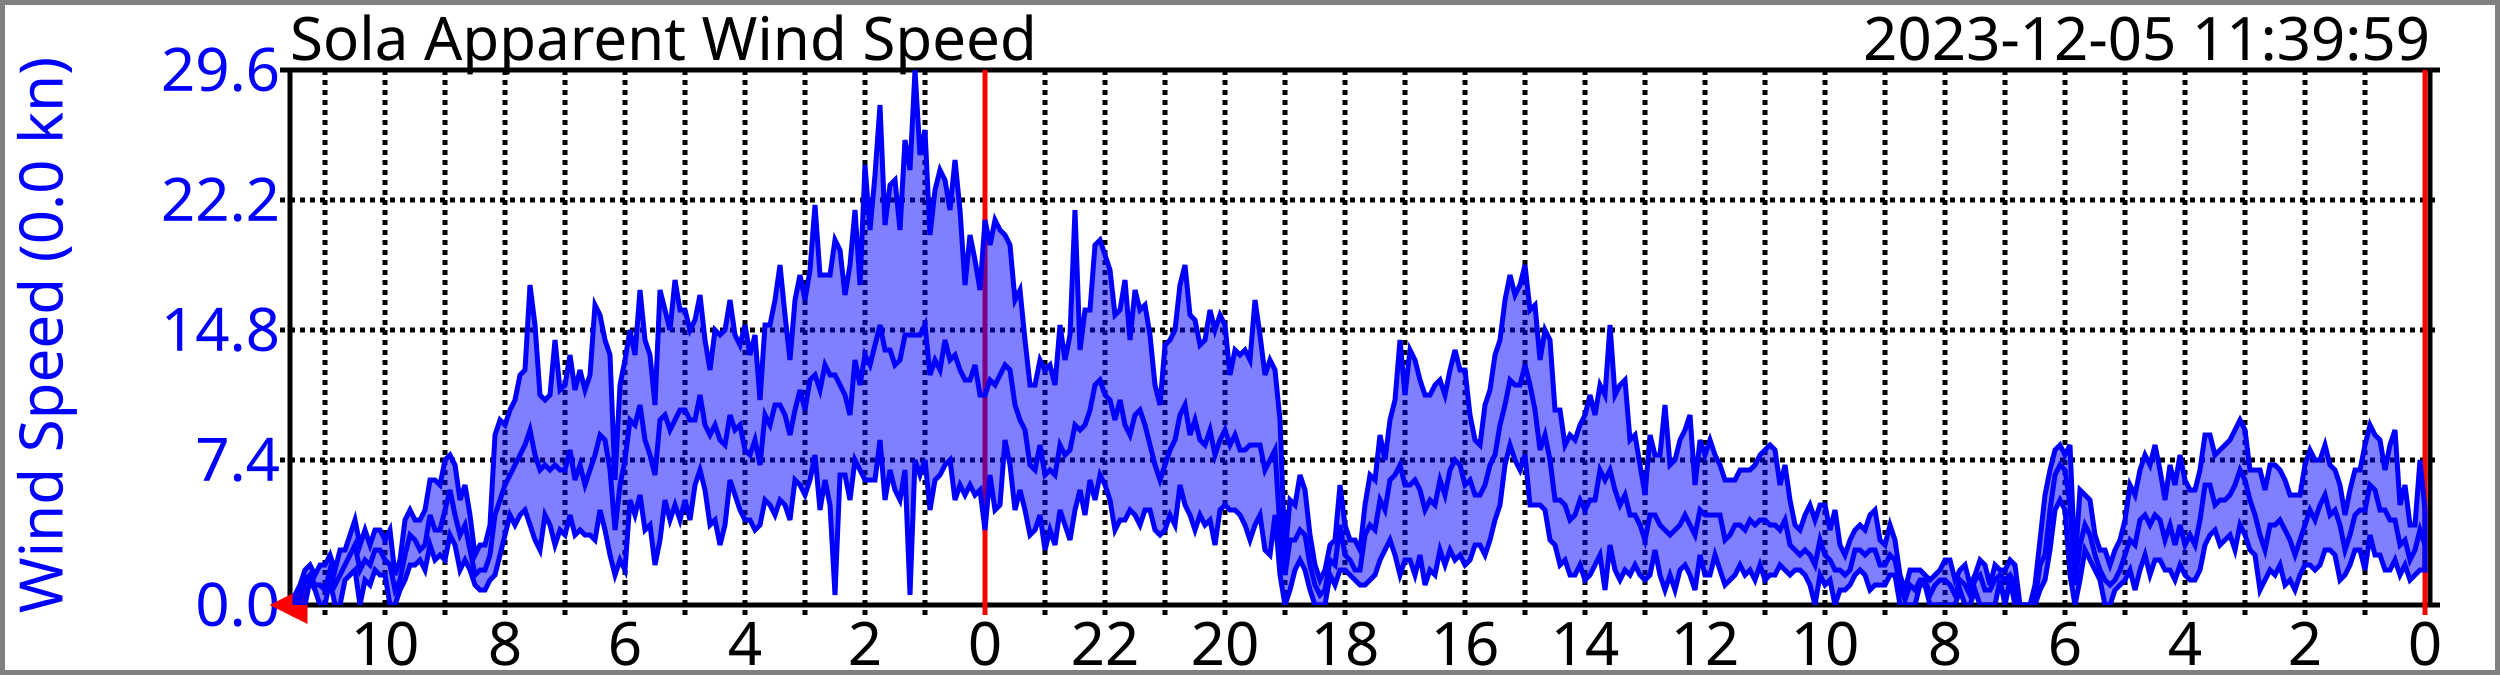
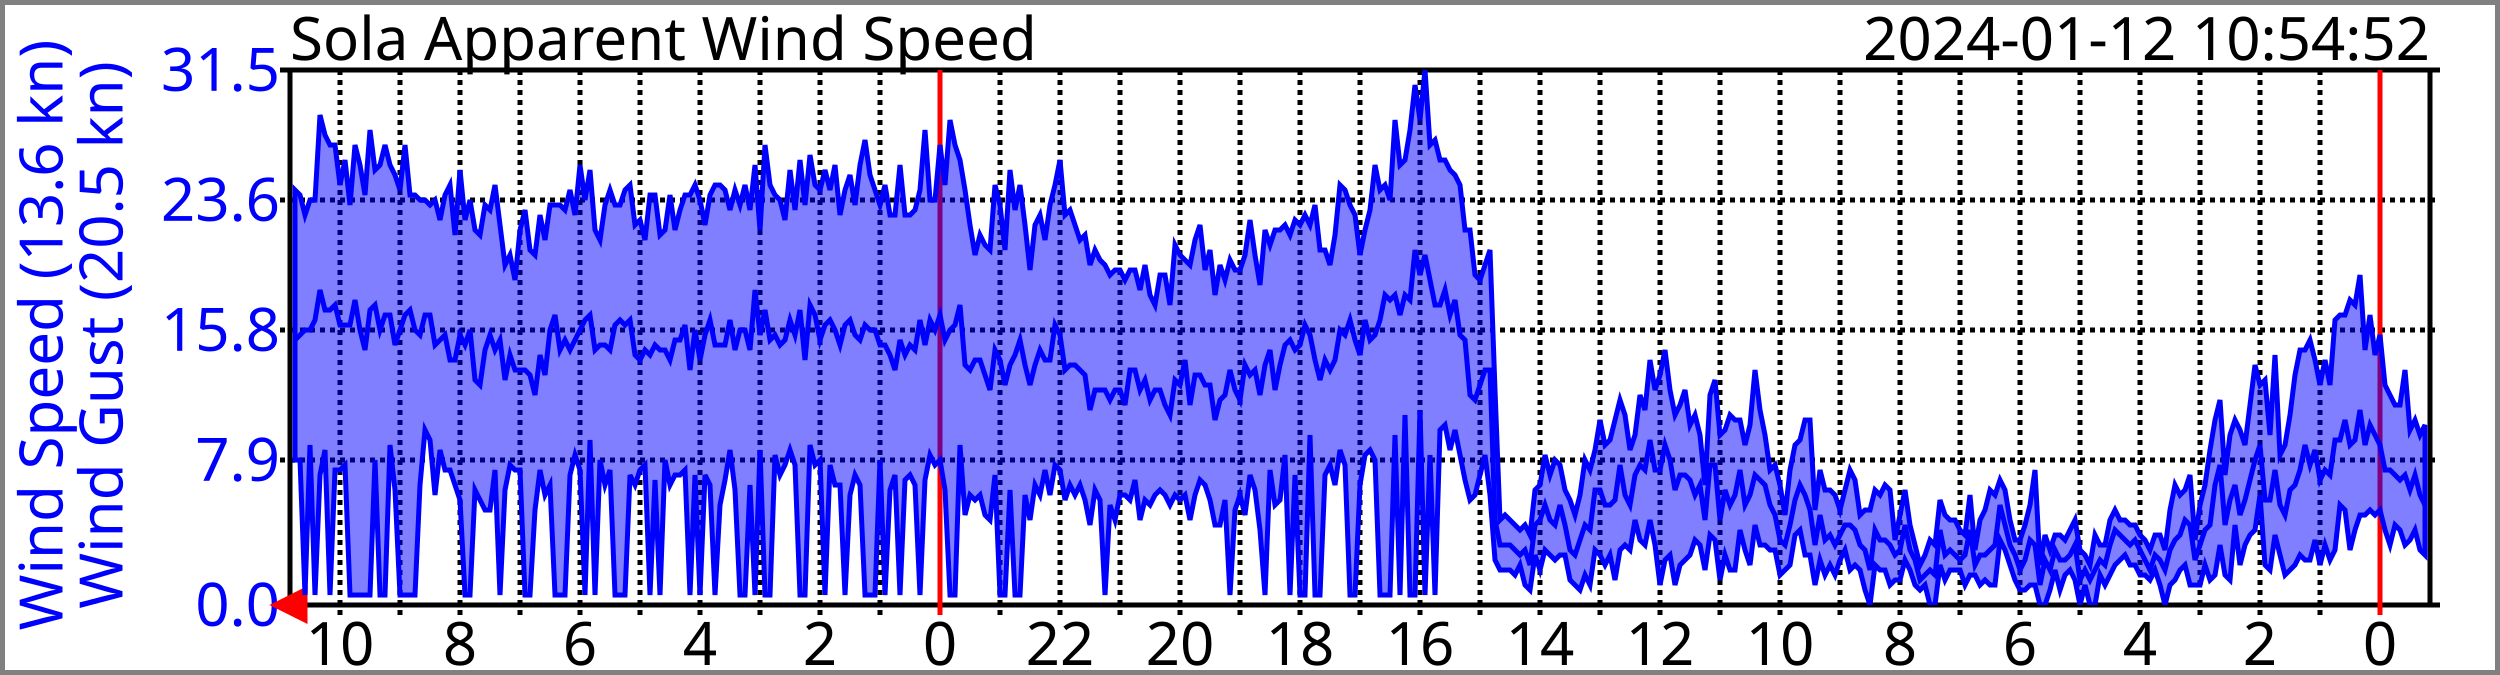
<svg xmlns="http://www.w3.org/2000/svg" width="500" height="135">
  <clipPath id="GraphRegion">
    <polygon points="58,14 486,14 486,121 58,121" />
  </clipPath>
  <style>
		text { font-family: sans-serif; font-size: 12px; fill: black; }
		line { stroke: black; }
		polygon { fill-opacity: 0.5; }
	</style>
  <rect style="fill-opacity:0;stroke:grey;stroke-width:2" width="500" height="135" />
  <text x="58" y="12">Sola Apparent Wind Speed</text>
-   <text style="text-anchor:end" x="486" y="12">2023-12-05 11:39:59</text>
-   <text style="fill:blue;text-anchor:middle" x="12" y="50%" transform="rotate(270 12,67)">Wind Speed (0.0 kn)</text>
+   <text style="text-anchor:end" x="486" y="12">2024-01-12 10:54:52</text>
+   <text style="fill:blue;text-anchor:middle" x="12" y="50%" transform="rotate(270 12,67)">Wind Speed (13.6 kn)</text>
+   <text style="fill:blue;text-anchor:middle" x="24" y="50%" transform="rotate(270 24,67)">Wind Gust (20.5 kn)</text>
  <line x1="56" y1="14" x2="488" y2="14" />
-   <text style="fill:blue;text-anchor:end;dominant-baseline:middle" x="56" y="14">29.6</text>
+   <text style="fill:blue;text-anchor:end;dominant-baseline:middle" x="56" y="14">31.5</text>
  <line x1="56" y1="121" x2="488" y2="121" />
  <text style="fill:blue;text-anchor:end;dominant-baseline:middle" x="56" y="121">0.0</text>
  <line x1="58" y1="14" x2="58" y2="121" />
  <line x1="486" y1="14" x2="486" y2="121" />
  <line style="stroke-dasharray:1" x1="56" y1="40" x2="488" y2="40" />
-   <text style="fill:blue;text-anchor:end;dominant-baseline:middle" x="56" y="40">22.2</text>
+   <text style="fill:blue;text-anchor:end;dominant-baseline:middle" x="56" y="40">23.6</text>
  <line style="stroke-dasharray:1" x1="56" y1="66" x2="488" y2="66" />
-   <text style="fill:blue;text-anchor:end;dominant-baseline:middle" x="56" y="66">14.8</text>
+   <text style="fill:blue;text-anchor:end;dominant-baseline:middle" x="56" y="66">15.8</text>
  <line style="stroke-dasharray:1" x1="56" y1="92" x2="488" y2="92" />
-   <text style="fill:blue;text-anchor:end;dominant-baseline:middle" x="56" y="92">7.4</text>
-   <line style="stroke-dasharray:1" x1="65" y1="14" x2="65" y2="123" />
-   <line style="stroke-dasharray:1" x1="77" y1="14" x2="77" y2="123" />
-   <text style="text-anchor:middle" x="77" y="133">10</text>
-   <line style="stroke-dasharray:1" x1="89" y1="14" x2="89" y2="123" />
-   <line style="stroke-dasharray:1" x1="101" y1="14" x2="101" y2="123" />
-   <text style="text-anchor:middle" x="101" y="133">8</text>
-   <line style="stroke-dasharray:1" x1="113" y1="14" x2="113" y2="123" />
-   <line style="stroke-dasharray:1" x1="125" y1="14" x2="125" y2="123" />
-   <text style="text-anchor:middle" x="125" y="133">6</text>
-   <line style="stroke-dasharray:1" x1="137" y1="14" x2="137" y2="123" />
-   <line style="stroke-dasharray:1" x1="149" y1="14" x2="149" y2="123" />
-   <text style="text-anchor:middle" x="149" y="133">4</text>
-   <line style="stroke-dasharray:1" x1="161" y1="14" x2="161" y2="123" />
-   <line style="stroke-dasharray:1" x1="173" y1="14" x2="173" y2="123" />
-   <text style="text-anchor:middle" x="173" y="133">2</text>
-   <line style="stroke-dasharray:1" x1="185" y1="14" x2="185" y2="123" />
-   <line style="stroke:red" x1="197" y1="14" x2="197" y2="123" />
-   <text style="text-anchor:middle" x="197" y="133">0</text>
-   <line style="stroke-dasharray:1" x1="209" y1="14" x2="209" y2="123" />
-   <line style="stroke-dasharray:1" x1="221" y1="14" x2="221" y2="123" />
-   <text style="text-anchor:middle" x="221" y="133">22</text>
-   <line style="stroke-dasharray:1" x1="233" y1="14" x2="233" y2="123" />
-   <line style="stroke-dasharray:1" x1="245" y1="14" x2="245" y2="123" />
-   <text style="text-anchor:middle" x="245" y="133">20</text>
-   <line style="stroke-dasharray:1" x1="257" y1="14" x2="257" y2="123" />
-   <line style="stroke-dasharray:1" x1="269" y1="14" x2="269" y2="123" />
-   <text style="text-anchor:middle" x="269" y="133">18</text>
-   <line style="stroke-dasharray:1" x1="281" y1="14" x2="281" y2="123" />
-   <line style="stroke-dasharray:1" x1="293" y1="14" x2="293" y2="123" />
-   <text style="text-anchor:middle" x="293" y="133">16</text>
-   <line style="stroke-dasharray:1" x1="305" y1="14" x2="305" y2="123" />
-   <line style="stroke-dasharray:1" x1="317" y1="14" x2="317" y2="123" />
-   <text style="text-anchor:middle" x="317" y="133">14</text>
-   <line style="stroke-dasharray:1" x1="329" y1="14" x2="329" y2="123" />
-   <line style="stroke-dasharray:1" x1="341" y1="14" x2="341" y2="123" />
-   <text style="text-anchor:middle" x="341" y="133">12</text>
-   <line style="stroke-dasharray:1" x1="353" y1="14" x2="353" y2="123" />
-   <line style="stroke-dasharray:1" x1="365" y1="14" x2="365" y2="123" />
-   <text style="text-anchor:middle" x="365" y="133">10</text>
-   <line style="stroke-dasharray:1" x1="377" y1="14" x2="377" y2="123" />
-   <line style="stroke-dasharray:1" x1="389" y1="14" x2="389" y2="123" />
-   <text style="text-anchor:middle" x="389" y="133">8</text>
-   <line style="stroke-dasharray:1" x1="401" y1="14" x2="401" y2="123" />
-   <line style="stroke-dasharray:1" x1="413" y1="14" x2="413" y2="123" />
-   <text style="text-anchor:middle" x="413" y="133">6</text>
-   <line style="stroke-dasharray:1" x1="425" y1="14" x2="425" y2="123" />
-   <line style="stroke-dasharray:1" x1="437" y1="14" x2="437" y2="123" />
-   <text style="text-anchor:middle" x="437" y="133">4</text>
-   <line style="stroke-dasharray:1" x1="449" y1="14" x2="449" y2="123" />
-   <line style="stroke-dasharray:1" x1="461" y1="14" x2="461" y2="123" />
-   <text style="text-anchor:middle" x="461" y="133">2</text>
-   <line style="stroke-dasharray:1" x1="473" y1="14" x2="473" y2="123" />
-   <line style="stroke:red" x1="485" y1="14" x2="485" y2="123" />
-   <text style="text-anchor:middle" x="485" y="133">0</text>
+   <text style="fill:blue;text-anchor:end;dominant-baseline:middle" x="56" y="92">7.9</text>
+   <line style="stroke-dasharray:1" x1="68" y1="14" x2="68" y2="123" />
+   <text style="text-anchor:middle" x="68" y="133">10</text>
+   <line style="stroke-dasharray:1" x1="80" y1="14" x2="80" y2="123" />
+   <line style="stroke-dasharray:1" x1="92" y1="14" x2="92" y2="123" />
+   <text style="text-anchor:middle" x="92" y="133">8</text>
+   <line style="stroke-dasharray:1" x1="104" y1="14" x2="104" y2="123" />
+   <line style="stroke-dasharray:1" x1="116" y1="14" x2="116" y2="123" />
+   <text style="text-anchor:middle" x="116" y="133">6</text>
+   <line style="stroke-dasharray:1" x1="128" y1="14" x2="128" y2="123" />
+   <line style="stroke-dasharray:1" x1="140" y1="14" x2="140" y2="123" />
+   <text style="text-anchor:middle" x="140" y="133">4</text>
+   <line style="stroke-dasharray:1" x1="152" y1="14" x2="152" y2="123" />
+   <line style="stroke-dasharray:1" x1="164" y1="14" x2="164" y2="123" />
+   <text style="text-anchor:middle" x="164" y="133">2</text>
+   <line style="stroke-dasharray:1" x1="176" y1="14" x2="176" y2="123" />
+   <line style="stroke:red" x1="188" y1="14" x2="188" y2="123" />
+   <text style="text-anchor:middle" x="188" y="133">0</text>
+   <line style="stroke-dasharray:1" x1="200" y1="14" x2="200" y2="123" />
+   <line style="stroke-dasharray:1" x1="212" y1="14" x2="212" y2="123" />
+   <text style="text-anchor:middle" x="212" y="133">22</text>
+   <line style="stroke-dasharray:1" x1="224" y1="14" x2="224" y2="123" />
+   <line style="stroke-dasharray:1" x1="236" y1="14" x2="236" y2="123" />
+   <text style="text-anchor:middle" x="236" y="133">20</text>
+   <line style="stroke-dasharray:1" x1="248" y1="14" x2="248" y2="123" />
+   <line style="stroke-dasharray:1" x1="260" y1="14" x2="260" y2="123" />
+   <text style="text-anchor:middle" x="260" y="133">18</text>
+   <line style="stroke-dasharray:1" x1="272" y1="14" x2="272" y2="123" />
+   <line style="stroke-dasharray:1" x1="284" y1="14" x2="284" y2="123" />
+   <text style="text-anchor:middle" x="284" y="133">16</text>
+   <line style="stroke-dasharray:1" x1="296" y1="14" x2="296" y2="123" />
+   <line style="stroke-dasharray:1" x1="308" y1="14" x2="308" y2="123" />
+   <text style="text-anchor:middle" x="308" y="133">14</text>
+   <line style="stroke-dasharray:1" x1="320" y1="14" x2="320" y2="123" />
+   <line style="stroke-dasharray:1" x1="332" y1="14" x2="332" y2="123" />
+   <text style="text-anchor:middle" x="332" y="133">12</text>
+   <line style="stroke-dasharray:1" x1="344" y1="14" x2="344" y2="123" />
+   <line style="stroke-dasharray:1" x1="356" y1="14" x2="356" y2="123" />
+   <text style="text-anchor:middle" x="356" y="133">10</text>
+   <line style="stroke-dasharray:1" x1="368" y1="14" x2="368" y2="123" />
+   <line style="stroke-dasharray:1" x1="380" y1="14" x2="380" y2="123" />
+   <text style="text-anchor:middle" x="380" y="133">8</text>
+   <line style="stroke-dasharray:1" x1="392" y1="14" x2="392" y2="123" />
+   <line style="stroke-dasharray:1" x1="404" y1="14" x2="404" y2="123" />
+   <text style="text-anchor:middle" x="404" y="133">6</text>
+   <line style="stroke-dasharray:1" x1="416" y1="14" x2="416" y2="123" />
+   <line style="stroke-dasharray:1" x1="428" y1="14" x2="428" y2="123" />
+   <text style="text-anchor:middle" x="428" y="133">4</text>
+   <line style="stroke-dasharray:1" x1="440" y1="14" x2="440" y2="123" />
+   <line style="stroke-dasharray:1" x1="452" y1="14" x2="452" y2="123" />
+   <text style="text-anchor:middle" x="452" y="133">2</text>
+   <line style="stroke-dasharray:1" x1="464" y1="14" x2="464" y2="123" />
+   <line style="stroke:red" x1="476" y1="14" x2="476" y2="123" />
+   <text style="text-anchor:middle" x="476" y="133">0</text>
  <polygon style="fill:red;stroke:red;fill-opacity:1;" points="55,121 61,118 61,124" />
-   <polygon style="fill:blue;stroke:blue;clip-path:url(#GraphRegion)" points="59,119 60,117 61,114 62,113 63,115 64,113 65,113 66,111 67,114 68,110 69,110 70,107 71,104 72,109 73,106 74,109 75,106 76,106 77,108 78,106 79,115 80,112 81,104 82,102 83,104 84,104 85,102 86,96 87,96 88,97 89,92 90,91 91,93 92,100 93,97 94,103 95,111 96,109 97,109 98,105 99,87 100,84 101,85 102,82 103,80 104,75 105,74 106,57 107,65 108,79 109,80 110,79 111,68 112,78 113,77 114,71 115,78 116,74 117,78 118,75 119,61 120,63 121,68 122,71 123,96 124,77 125,72 126,66 127,71 128,58 129,68 130,71 131,81 132,58 133,62 134,66 135,56 136,62 137,62 138,66 139,64 140,59 141,68 142,74 143,66 144,67 145,66 146,60 147,67 148,69 149,65 150,71 151,67 152,80 153,65 154,65 155,60 156,53 157,63 158,72 159,60 160,55 161,60 162,54 163,41 164,55 165,55 166,55 167,48 168,50 169,59 170,53 171,42 172,57 173,33 174,46 175,35 176,21 177,45 178,37 179,36 180,46 181,28 182,34 183,14 184,31 185,26 186,47 187,38 188,34 189,36 190,42 191,32 192,42 193,57 194,47 195,52 196,58 197,44 198,49 199,44 200,46 201,47 202,49 203,60 204,58 205,68 206,77 207,77 208,72 209,74 210,73 211,77 212,65 213,72 214,67 215,42 216,70 217,62 218,62 219,49 220,48 221,51 222,54 223,63 224,62 225,56 226,68 227,58 228,62 229,61 230,67 231,77 232,81 233,69 234,68 235,66 236,57 237,53 238,63 239,64 240,69 241,68 242,62 243,66 244,63 245,65 246,75 247,70 248,71 249,70 250,72 251,60 252,67 253,75 254,72 255,74 256,84 257,111 258,100 259,101 260,95 261,98 262,107 263,113 264,116 265,114 266,109 267,108 268,97 269,105 270,108 271,108 272,110 273,101 274,95 275,96 276,87 277,92 278,84 279,80 280,68 281,79 282,70 283,72 284,76 285,79 286,79 287,77 288,76 289,79 290,74 291,70 292,74 293,74 294,83 295,88 296,89 297,81 298,78 299,71 300,68 301,60 302,55 303,59 304,57 305,53 306,62 307,61 308,72 309,66 310,68 311,82 312,82 313,89 314,87 315,88 316,85 317,83 318,79 319,83 320,77 321,79 322,65 323,79 324,77 325,76 326,88 327,87 328,93 329,99 330,87 331,91 332,91 333,81 334,93 335,92 336,88 337,86 338,83 339,97 340,88 341,91 342,88 343,91 344,93 345,96 346,96 347,96 348,94 349,94 350,94 351,93 352,91 353,90 354,89 355,90 356,97 357,93 358,100 359,105 360,106 361,103 362,101 363,104 364,101 365,101 366,106 367,102 368,109 369,111 370,108 371,106 372,105 373,106 374,103 375,102 376,108 377,109 378,105 379,108 380,115 381,118 382,114 383,114 384,114 385,115 386,116 387,115 388,114 389,112 390,112 391,116 392,114 393,113 394,117 395,115 396,112 397,113 398,117 399,113 400,114 401,114 402,112 403,113 404,121 405,121 406,121 407,117 408,108 409,99 410,94 411,90 412,89 413,91 414,89 415,113 416,98 417,99 418,100 419,107 420,110 421,110 422,113 423,110 424,108 425,104 426,97 427,99 428,94 429,91 430,93 431,89 432,94 433,100 434,93 435,97 436,91 437,96 438,98 439,98 440,94 441,87 442,87 443,91 444,90 445,89 446,88 447,86 448,84 449,86 450,94 451,94 452,94 453,98 454,93 455,93 456,94 457,96 458,99 459,99 460,99 461,93 462,90 463,92 464,92 465,89 466,93 467,94 468,97 469,103 470,98 471,94 472,94 473,89 474,85 475,87 476,88 477,94 478,89 479,86 480,101 481,97 482,105 483,105 484,92 485,102 485,114 484,114 483,115 482,116 481,113 480,115 479,112 478,114 477,114 476,111 475,111 474,107 473,114 472,110 471,110 470,113 469,115 468,116 467,111 466,110 465,110 464,113 463,114 462,113 461,113 460,115 459,118 458,116 457,117 456,113 455,115 454,114 453,116 452,118 451,111 450,110 449,107 448,105 447,110 446,107 445,108 444,109 443,106 442,107 441,109 440,114 439,116 438,116 437,115 436,113 435,116 434,114 433,114 432,112 431,112 430,115 429,111 428,114 427,118 426,114 425,116 424,117 423,118 422,121 421,121 420,116 419,114 418,112 417,110 416,116 415,121 414,115 413,102 412,100 411,102 410,110 409,116 408,118 407,121 406,121 405,121 404,121 403,121 402,116 401,121 400,116 399,121 398,121 397,121 396,121 395,118 394,121 393,121 392,118 391,121 390,121 389,121 388,121 387,121 386,121 385,117 384,117 383,121 382,121 381,121 380,121 379,115 378,115 377,117 376,117 375,117 374,118 373,115 372,114 371,115 370,117 369,118 368,118 367,121 366,116 365,117 364,115 363,121 362,117 361,115 360,114 359,114 358,115 357,114 356,113 355,115 354,115 353,116 352,113 351,116 350,114 349,115 348,113 347,115 346,116 345,117 344,114 343,111 342,115 341,115 340,111 339,118 338,115 337,113 336,114 335,118 334,115 333,118 332,115 331,110 330,115 329,116 328,115 327,113 326,115 325,114 324,116 323,114 322,109 321,118 320,111 319,113 318,115 317,116 316,113 315,115 314,115 313,112 312,113 311,109 310,108 309,102 308,101 307,101 306,101 305,91 304,94 303,92 302,89 301,93 300,101 299,104 298,108 297,111 296,109 295,109 294,112 293,113 292,111 291,112 290,110 289,113 288,110 287,115 286,114 285,117 284,111 283,115 282,112 281,112 280,115 279,111 278,108 277,110 276,112 275,115 274,116 273,117 272,117 271,116 270,115 269,114 268,114 267,117 266,115 265,121 264,121 263,121 262,118 261,114 260,112 259,114 258,118 257,121 256,115 255,103 254,111 253,110 252,103 251,105 250,108 249,105 248,103 247,102 246,102 245,101 244,102 243,109 242,104 241,105 240,103 239,106 238,103 237,101 236,97 235,105 234,103 233,106 232,107 231,106 230,102 229,102 228,105 227,103 226,102 225,104 224,104 223,106 222,100 221,97 220,95 219,100 218,96 217,103 216,98 215,102 214,108 213,105 212,102 211,109 210,106 209,110 208,103 207,106 206,107 205,102 204,98 203,102 202,93 201,88 200,101 199,102 198,95 197,106 196,98 195,99 194,97 193,99 192,97 191,100 190,92 189,93 188,95 187,96 186,102 185,92 184,95 183,92 182,119 181,94 180,100 179,98 178,94 177,100 176,88 175,96 174,96 173,96 172,94 171,92 170,100 169,95 168,95 167,119 166,101 165,96 164,102 163,91 162,96 161,99 160,97 159,96 158,104 157,101 156,100 155,103 154,101 153,100 152,105 151,106 150,104 149,104 148,102 147,99 146,96 145,105 144,109 143,104 142,105 141,98 140,94 139,97 138,104 137,100 136,104 135,101 134,104 133,100 132,108 131,113 130,105 129,106 128,99 127,103 126,100 125,114 124,112 123,115 122,111 121,106 120,102 119,108 118,107 117,107 116,106 115,107 114,103 113,107 112,106 111,109 110,105 109,103 108,110 107,108 106,105 105,102 104,103 103,105 102,103 101,107 100,111 99,115 98,116 97,118 96,118 95,117 94,114 93,112 92,114 91,109 90,107 89,112 88,111 87,112 86,109 85,114 84,112 83,113 82,113 81,116 80,118 79,121 78,121 77,115 76,115 75,114 74,117 73,116 72,121 71,114 70,115 69,116 68,121 67,121 66,116 65,121 64,121 63,118 62,116 61,121 60,121 59,121 " />
-   <polyline style="fill:none;stroke:blue;clip-path:url(#GraphRegion)" points="59,120 60,120 61,116 62,115 63,117 64,117 65,118 66,114 67,117 68,115 69,113 70,111 71,109 72,114 73,112 74,113 75,110 76,110 77,112 78,113 79,118 80,116 81,111 82,107 83,108 84,110 85,109 86,103 87,106 88,106 89,102 90,98 91,103 92,107 93,105 94,110 95,115 96,114 97,114 98,111 99,103 100,100 101,97 102,95 103,93 104,91 105,89 106,86 107,91 108,94 109,93 110,94 111,93 112,94 113,94 114,90 115,96 116,93 117,97 118,94 119,91 120,87 121,88 122,94 123,106 124,97 125,92 126,84 127,85 128,81 129,88 130,91 131,95 132,84 133,83 134,86 135,84 136,82 137,82 138,84 139,84 140,79 141,85 142,87 143,85 144,88 145,89 146,83 147,86 148,85 149,90 150,91 151,88 152,93 153,83 154,85 155,81 156,81 157,83 158,87 159,82 160,78 161,82 162,76 163,75 164,78 165,73 166,75 167,75 168,77 169,79 170,83 171,72 172,77 173,71 174,73 175,69 176,65 177,70 178,70 179,73 180,72 181,67 182,67 183,67 184,67 185,65 186,75 187,72 188,74 189,68 190,72 191,71 192,74 193,76 194,76 195,73 196,79 197,79 198,76 199,77 200,75 201,73 202,74 203,81 204,84 205,86 206,93 207,94 208,89 209,95 210,94 211,95 212,89 213,91 214,90 215,85 216,86 217,85 218,82 219,77 220,76 221,79 222,80 223,84 224,80 225,85 226,87 227,83 228,82 229,85 230,89 231,93 232,96 233,93 234,90 235,88 236,83 237,81 238,87 239,84 240,88 241,89 242,86 243,91 244,88 245,86 246,89 247,87 248,90 249,90 250,89 251,89 252,89 253,94 254,92 255,90 256,106 257,115 258,108 259,108 260,106 261,107 262,113 263,117 264,119 265,118 266,112 267,113 268,105 269,111 270,112 271,114 272,114 273,107 274,105 275,106 276,100 277,102 278,96 279,95 280,93 281,97 282,97 283,96 284,98 285,102 286,100 287,101 288,96 289,99 290,94 291,92 292,93 293,97 294,96 295,99 296,99 297,97 298,93 299,91 300,85 301,81 302,76 303,77 304,77 305,73 306,77 307,82 308,90 309,87 310,92 311,100 312,100 313,101 314,104 315,103 316,100 317,102 318,100 319,100 320,94 321,96 322,94 323,98 324,101 325,99 326,103 327,103 328,105 329,108 330,103 331,103 332,105 333,106 334,107 335,106 336,105 337,103 338,105 339,107 340,102 341,103 342,103 343,103 344,103 345,108 346,107 347,105 348,105 349,106 350,104 351,105 352,104 353,104 354,105 355,105 356,106 357,104 358,109 359,110 360,111 361,110 362,111 363,113 364,108 365,111 366,112 367,114 368,114 369,115 370,114 371,110 372,110 373,111 374,110 375,110 376,113 377,113 378,111 379,112 380,117 381,120 382,117 383,118 384,116 385,116 386,119 387,117 388,116 389,116 390,117 391,119 392,116 393,117 394,119 395,116 396,115 397,118 398,118 399,116 400,115 401,116 402,115 403,117 404,121 405,121 406,121 407,120 408,113 409,111 410,102 411,95 412,93 413,94 414,101 415,117 416,109 417,105 418,107 419,111 420,114 421,116 422,117 423,116 424,114 425,111 426,108 427,109 428,104 429,103 430,105 431,103 432,104 433,108 434,105 435,109 436,105 437,109 438,107 439,109 440,104 441,97 442,97 443,101 444,100 445,100 446,99 447,97 448,94 449,96 450,100 451,103 452,107 453,110 454,105 455,105 456,104 457,106 458,108 459,111 460,108 461,105 462,102 463,104 464,101 465,99 466,103 467,102 468,105 469,110 470,107 471,103 472,102 473,102 474,97 475,98 476,102 477,102 478,104 479,104 480,109 481,108 482,112 483,110 484,106 485,109 " />
+   <polygon style="fill:blue;stroke:blue;clip-path:url(#GraphRegion)" points="59,38 60,39 61,43 62,40 63,40 64,23 65,27 66,29 67,29 68,37 69,32 70,41 71,29 72,33 73,39 74,26 75,34 76,33 77,29 78,33 79,35 80,38 81,29 82,39 83,39 84,40 85,40 86,41 87,40 88,44 89,39 90,37 91,47 92,34 93,44 94,40 95,46 96,47 97,41 98,42 99,37 100,45 101,53 102,51 103,56 104,46 105,42 106,50 107,51 108,43 109,48 110,41 111,41 112,41 113,42 114,38 115,43 116,33 117,40 118,34 119,46 120,48 121,41 122,38 123,41 124,41 125,38 126,37 127,45 128,44 129,48 130,39 131,39 132,47 133,46 134,39 135,46 136,42 137,39 138,39 139,37 140,40 141,45 142,39 143,37 144,37 145,38 146,42 147,38 148,41 149,37 150,42 151,33 152,46 153,29 154,37 155,39 156,40 157,44 158,34 159,42 160,32 161,41 162,31 163,37 164,38 165,34 166,38 167,33 168,43 169,38 170,35 171,41 172,33 173,28 174,35 175,38 176,41 177,37 178,43 179,43 180,33 181,43 182,43 183,42 184,38 185,26 186,40 187,40 188,29 189,37 190,24 191,29 192,32 193,38 194,45 195,51 196,47 197,49 198,50 199,37 200,41 201,50 202,34 203,42 204,37 205,45 206,54 207,45 208,43 209,48 210,41 211,37 212,32 213,43 214,42 215,45 216,48 217,47 218,53 219,50 220,52 221,53 222,55 223,54 224,54 225,56 226,54 227,54 228,58 229,53 230,59 231,61 232,55 233,55 234,61 235,49 236,51 237,52 238,53 239,48 240,45 241,54 242,50 243,59 244,53 245,56 246,52 247,54 248,54 249,51 250,44 251,51 252,57 253,46 254,49 255,46 256,46 257,45 258,47 259,44 260,45 261,43 262,45 263,41 264,50 265,50 266,53 267,47 268,37 269,38 270,41 271,43 272,51 273,46 274,42 275,33 276,38 277,37 278,40 279,24 280,33 281,32 282,26 283,17 284,24 285,14 286,29 287,28 288,32 289,32 290,34 291,35 292,37 293,46 294,46 295,55 296,56 297,53 298,50 299,78 300,104 301,103 302,104 303,105 304,106 305,105 306,107 307,98 308,97 309,91 310,95 311,92 312,93 313,98 314,100 315,103 316,99 317,92 318,94 319,90 320,84 321,89 322,88 323,84 324,80 325,83 326,90 327,87 328,79 329,82 330,72 331,78 332,75 333,70 334,78 335,83 336,81 337,78 338,85 339,83 340,87 341,97 342,79 343,76 344,87 345,86 346,83 347,84 348,84 349,89 350,85 351,74 352,82 353,87 354,94 355,93 356,97 357,103 358,94 359,89 360,88 361,84 362,84 363,102 364,94 365,98 366,98 367,99 368,102 369,98 370,94 371,96 372,103 373,102 374,102 375,98 376,99 377,97 378,98 379,108 380,103 381,98 382,105 383,109 384,113 385,111 386,108 387,109 388,100 389,103 390,104 391,104 392,106 393,107 394,99 395,110 396,104 397,102 398,98 399,99 400,96 401,98 402,104 403,108 404,108 405,105 406,101 407,94 408,113 409,107 410,110 411,107 412,107 413,108 414,106 415,104 416,110 417,111 418,113 419,107 420,109 421,109 422,104 423,102 424,104 425,104 426,105 427,105 428,107 429,108 430,110 431,107 432,107 433,110 434,102 435,97 436,99 437,98 438,95 439,108 440,101 441,97 442,90 443,84 444,80 445,95 446,87 447,84 448,86 449,89 450,81 451,73 452,77 453,76 454,87 455,71 456,91 457,89 458,83 459,75 460,70 461,70 462,68 463,72 464,77 465,72 466,77 467,64 468,63 469,63 470,60 471,61 472,55 473,70 474,63 475,71 476,67 477,77 478,79 479,81 480,81 481,74 482,86 483,84 484,87 485,85 485,111 484,110 483,106 482,108 481,109 480,106 479,105 478,109 477,106 476,102 475,103 474,102 473,103 472,103 471,106 470,110 469,102 468,101 467,110 466,112 465,109 464,113 463,108 462,112 461,112 460,111 459,113 458,114 457,115 456,111 455,107 454,114 453,113 452,99 451,106 450,107 449,109 448,113 447,105 446,116 445,115 444,109 443,115 442,116 441,113 440,117 439,117 438,117 437,113 436,114 435,116 434,117 433,121 432,117 431,114 430,116 429,115 428,115 427,113 426,113 425,111 424,112 423,113 422,115 421,117 420,115 419,121 418,121 417,117 416,121 415,116 414,114 413,115 412,118 411,114 410,118 409,121 408,121 407,117 406,117 405,118 404,118 403,116 402,113 401,110 400,108 399,117 398,117 397,116 396,117 395,115 394,115 393,117 392,114 391,114 390,114 389,116 388,113 387,121 386,121 385,117 384,118 383,117 382,114 381,112 380,116 379,116 378,117 377,114 376,114 375,113 374,121 373,118 372,114 371,113 370,114 369,110 368,112 367,115 366,113 365,115 364,112 363,117 362,111 361,111 360,106 359,107 358,113 357,114 356,115 355,110 354,110 353,109 352,109 351,105 350,113 349,110 348,106 347,114 346,114 345,111 344,116 343,108 342,107 341,114 340,109 339,108 338,111 337,112 336,113 335,117 334,111 333,112 332,117 331,109 330,104 329,109 328,108 327,104 326,110 325,109 324,110 323,116 322,111 321,113 320,111 319,110 318,117 317,115 316,118 315,117 314,116 313,111 312,111 311,112 310,111 309,110 308,114 307,111 306,118 305,117 304,113 303,115 302,114 301,114 300,114 299,112 298,99 297,91 296,95 295,99 294,100 293,96 292,91 291,86 290,90 289,85 288,86 287,119 286,91 285,119 284,82 283,119 282,119 281,83 280,119 279,87 278,119 277,119 276,119 275,92 274,90 273,91 272,97 271,119 270,119 269,93 268,90 267,97 266,93 265,95 264,119 263,119 262,87 261,119 260,119 259,95 258,119 257,91 256,100 255,101 254,94 253,119 252,106 251,98 250,95 249,103 248,99 247,102 246,119 245,100 244,105 243,105 242,100 241,97 240,96 239,99 238,104 237,99 236,100 235,99 234,101 233,99 232,98 231,99 230,101 229,100 228,104 227,96 226,100 225,99 224,99 223,104 222,101 221,119 220,100 219,98 218,105 217,100 216,97 215,99 214,97 213,100 212,94 211,93 210,99 209,94 208,99 207,97 206,104 205,99 204,119 203,119 202,98 201,119 200,119 199,95 198,104 197,103 196,99 195,100 194,99 193,103 192,89 191,119 190,119 189,98 188,92 187,93 186,91 185,96 184,119 183,97 182,95 181,96 180,119 179,95 178,98 177,119 176,92 175,119 174,119 173,119 172,97 171,95 170,99 169,119 168,97 167,97 166,93 165,119 164,92 163,93 162,89 161,119 160,119 159,93 158,90 157,93 156,95 155,91 154,119 153,119 152,90 151,119 150,97 149,119 148,119 147,98 146,90 145,96 144,101 143,119 142,97 141,95 140,119 139,95 138,119 137,94 136,95 135,95 134,97 133,92 132,119 131,96 130,119 129,93 128,94 127,97 126,95 125,119 124,119 123,119 122,94 121,97 120,92 119,119 118,88 117,119 116,94 115,91 114,95 113,119 112,119 111,119 110,97 109,99 108,94 107,102 106,119 105,119 104,94 103,94 102,93 101,98 100,119 99,94 98,102 97,102 96,100 95,98 94,119 93,119 92,100 91,97 90,94 89,94 88,90 87,99 86,88 85,86 84,97 83,119 82,119 81,119 80,119 79,98 78,89 77,119 76,119 75,92 74,119 73,119 72,119 71,119 70,119 69,93 68,94 67,94 66,119 65,90 64,95 63,119 62,89 61,119 60,92 59,92 " />
+   <polyline style="fill:none;stroke:blue;clip-path:url(#GraphRegion)" points="59,68 60,67 61,66 62,66 63,64 64,58 65,62 66,62 67,61 68,65 69,65 70,65 71,60 72,66 73,70 74,62 75,61 76,66 77,63 78,63 79,69 80,66 81,63 82,62 83,66 84,67 85,63 86,63 87,69 88,68 89,67 90,72 91,72 92,67 93,69 94,66 95,76 96,77 97,70 98,67 99,70 100,68 101,76 102,71 103,74 104,74 105,74 106,75 107,79 108,71 109,75 110,66 111,63 112,70 113,68 114,70 115,68 116,66 117,64 118,63 119,70 120,69 121,69 122,70 123,65 124,64 125,65 126,64 127,71 128,72 129,70 130,71 131,69 132,70 133,70 134,72 135,68 136,68 137,65 138,74 139,66 140,72 141,67 142,64 143,69 144,69 145,69 146,64 147,70 148,66 149,66 150,70 151,58 152,67 153,62 154,68 155,67 156,69 157,68 158,64 159,67 160,62 161,72 162,61 163,63 164,68 165,65 166,64 167,66 168,69 169,65 170,64 171,67 172,68 173,65 174,66 175,66 176,69 177,69 178,71 179,74 180,68 181,71 182,69 183,70 184,64 185,69 186,64 187,66 188,63 189,68 190,66 191,65 192,61 193,73 194,74 195,72 196,72 197,75 198,78 199,70 200,72 201,77 202,73 203,71 204,68 205,73 206,77 207,73 208,70 209,72 210,72 211,65 212,67 213,74 214,73 215,73 216,74 217,75 218,82 219,78 220,78 221,78 222,80 223,78 224,78 225,81 226,74 227,74 228,78 229,76 230,80 231,78 232,78 233,81 234,83 235,76 236,77 237,72 238,81 239,75 240,75 241,77 242,77 243,84 244,80 245,79 246,74 247,78 248,80 249,73 250,75 251,74 252,79 253,73 254,70 255,78 256,73 257,69 258,68 259,70 260,69 261,65 262,67 263,72 264,76 265,72 266,74 267,72 268,66 269,67 270,64 271,68 272,71 273,64 274,68 275,67 276,64 277,59 278,60 279,59 280,63 281,59 282,60 283,50 284,55 285,51 286,56 287,61 288,61 289,58 290,63 291,60 292,67 293,68 294,79 295,80 296,77 297,74 298,74 299,104 300,109 301,109 302,109 303,110 304,111 305,110 306,113 307,105 308,104 309,101 310,104 311,105 312,101 313,105 314,110 315,111 316,108 317,105 318,106 319,98 320,98 321,101 322,101 323,100 324,93 325,99 326,101 327,95 328,93 329,94 330,88 331,94 332,94 333,89 334,92 335,98 336,95 337,95 338,96 339,99 340,97 341,104 342,93 343,93 344,104 345,98 346,101 347,99 348,94 349,101 350,99 351,95 352,96 353,97 354,101 355,103 356,108 357,109 358,105 359,100 360,97 361,99 362,102 363,109 364,103 365,108 366,107 367,109 368,107 369,105 370,105 371,106 372,109 373,110 374,114 375,106 376,108 377,108 378,109 379,111 380,110 381,105 382,110 383,112 384,116 385,115 386,114 387,115 388,106 389,111 390,110 391,111 392,112 393,111 394,106 395,113 396,111 397,111 398,110 399,109 400,101 401,105 402,109 403,111 404,114 405,112 406,108 407,109 408,117 409,112 410,114 411,110 412,112 413,112 414,111 415,109 416,116 417,114 418,116 419,114 420,112 421,113 422,109 423,106 424,107 425,108 426,109 427,108 428,110 429,112 430,114 431,111 432,112 433,114 434,110 435,108 436,107 437,104 438,105 439,112 440,109 441,106 442,105 443,97 444,93 445,105 446,100 447,97 448,103 449,100 450,96 451,92 452,89 453,100 454,100 455,94 456,101 457,103 458,98 459,97 460,94 461,89 462,93 463,90 464,96 465,94 466,95 467,88 468,88 469,84 470,89 471,88 472,82 473,89 474,85 475,87 476,89 477,94 478,94 479,95 480,96 481,95 482,98 483,95 484,99 485,101 " />
</svg>
